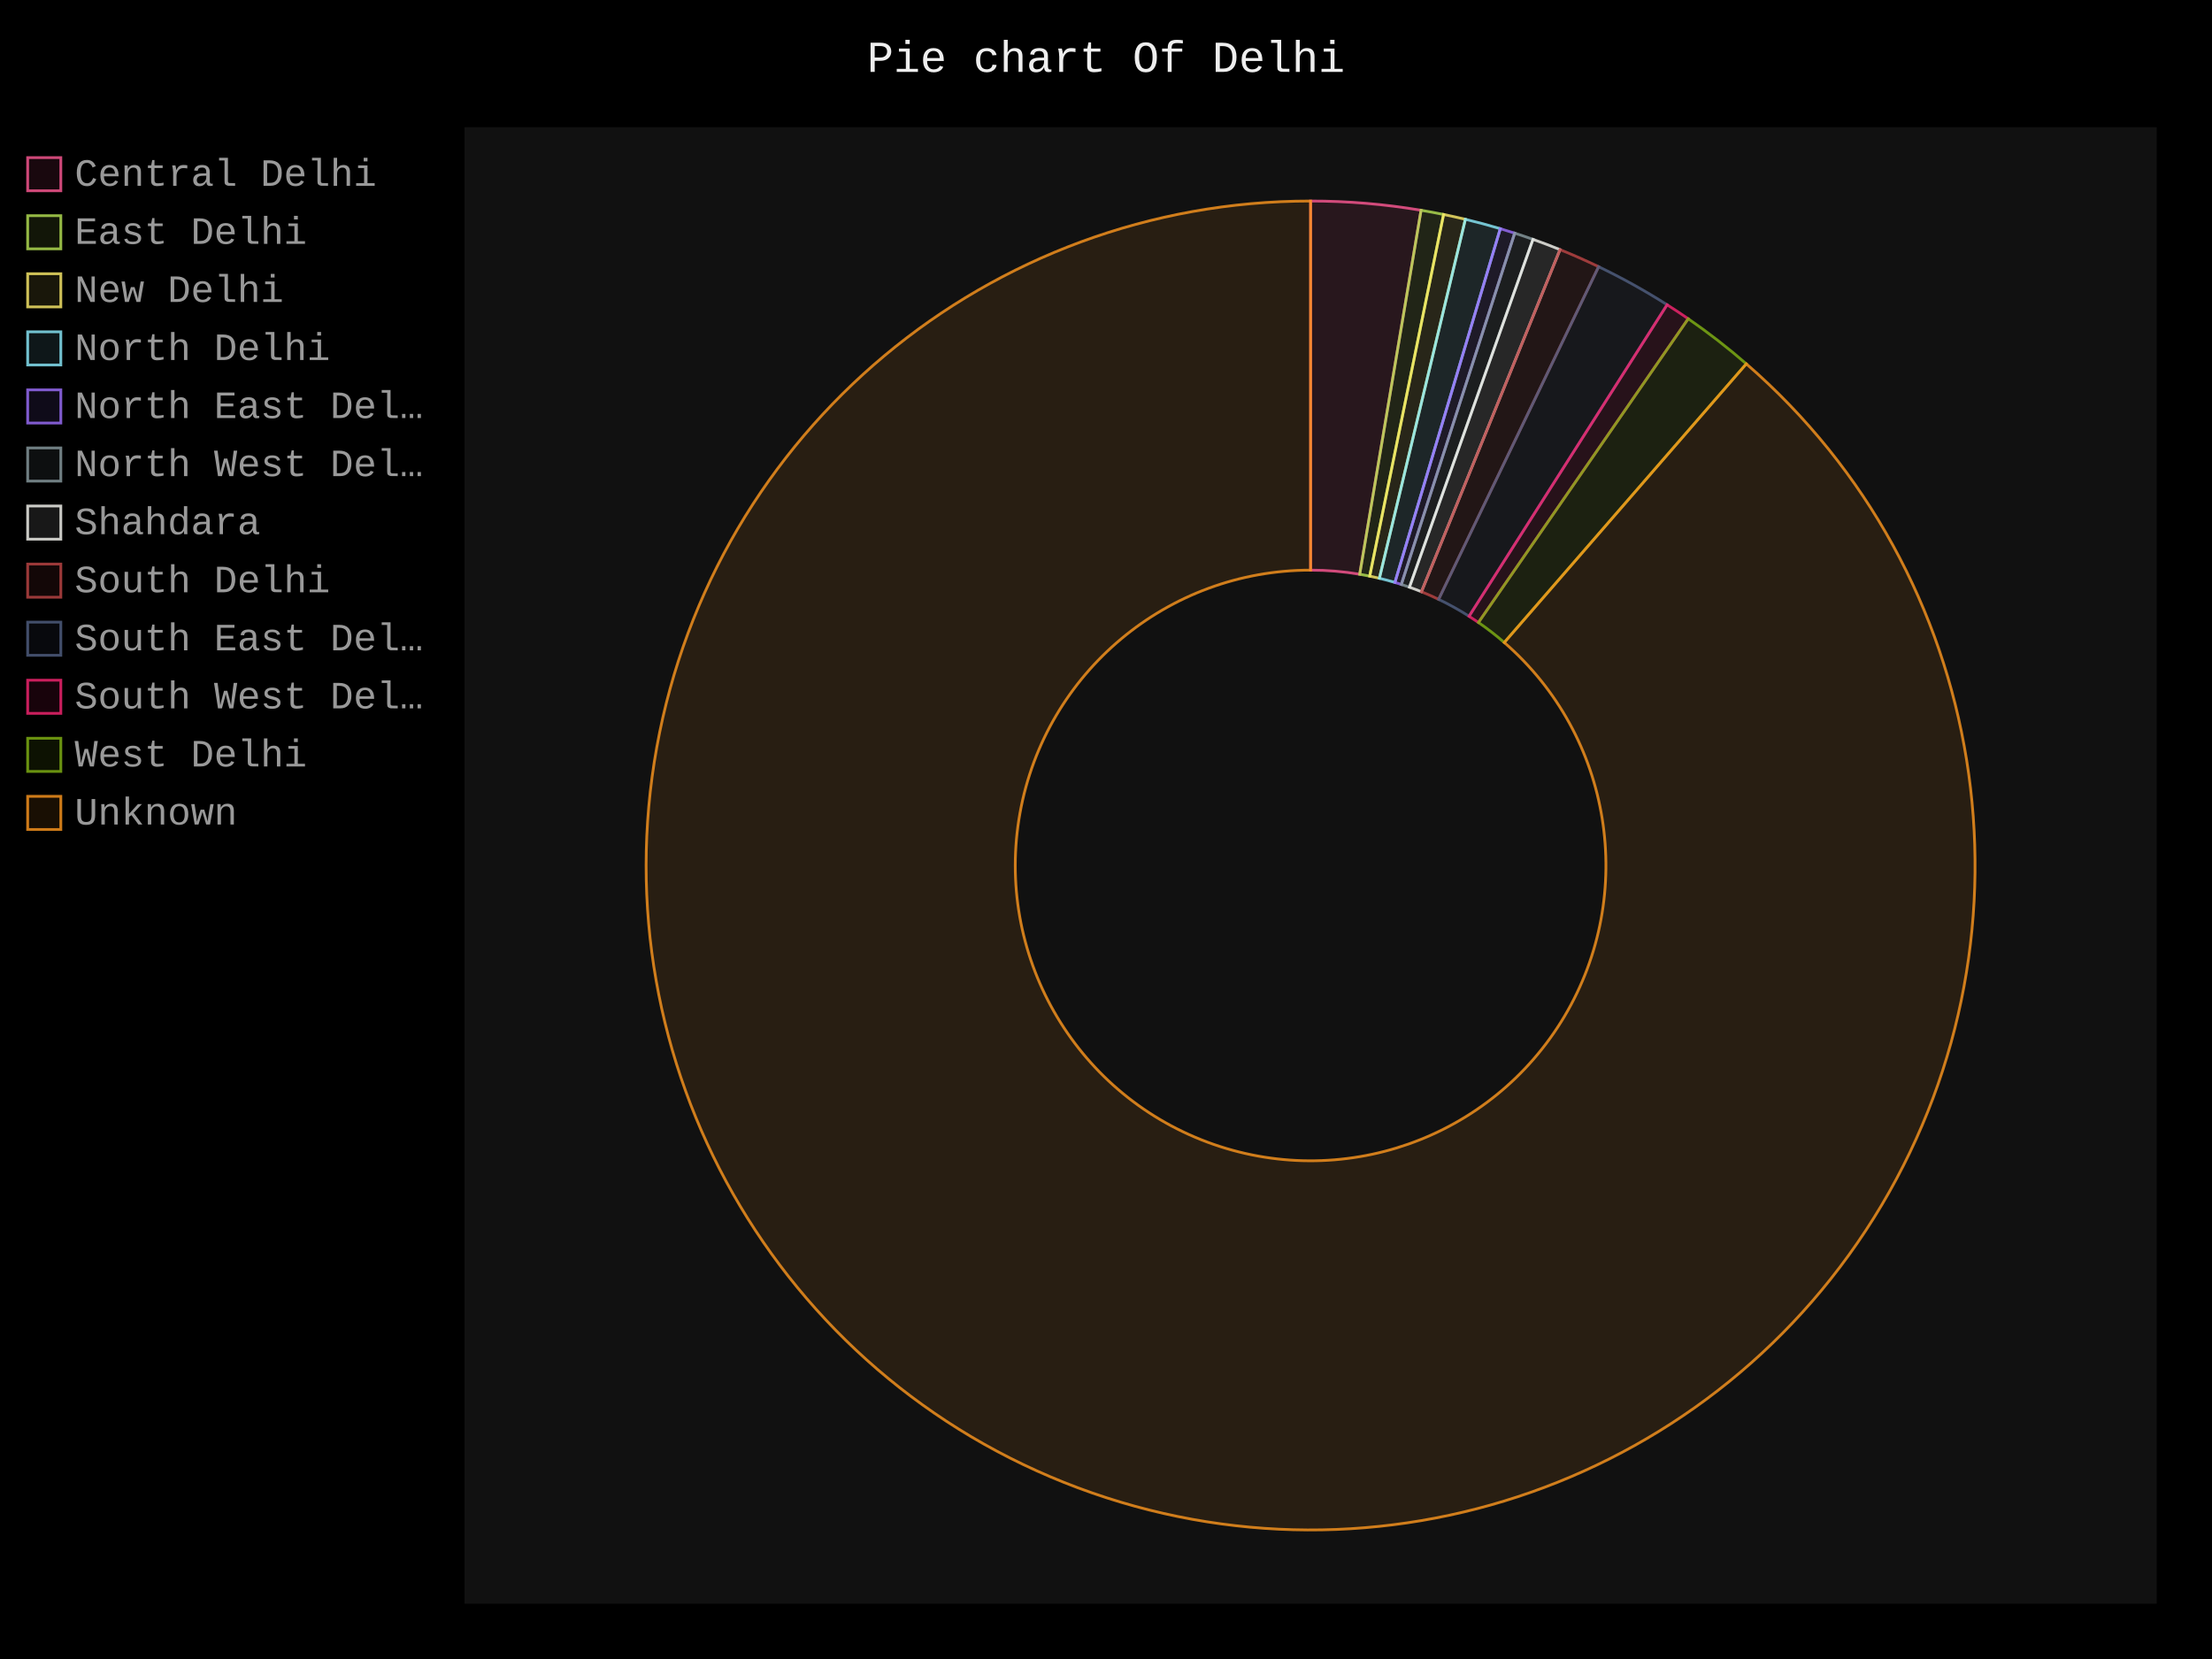
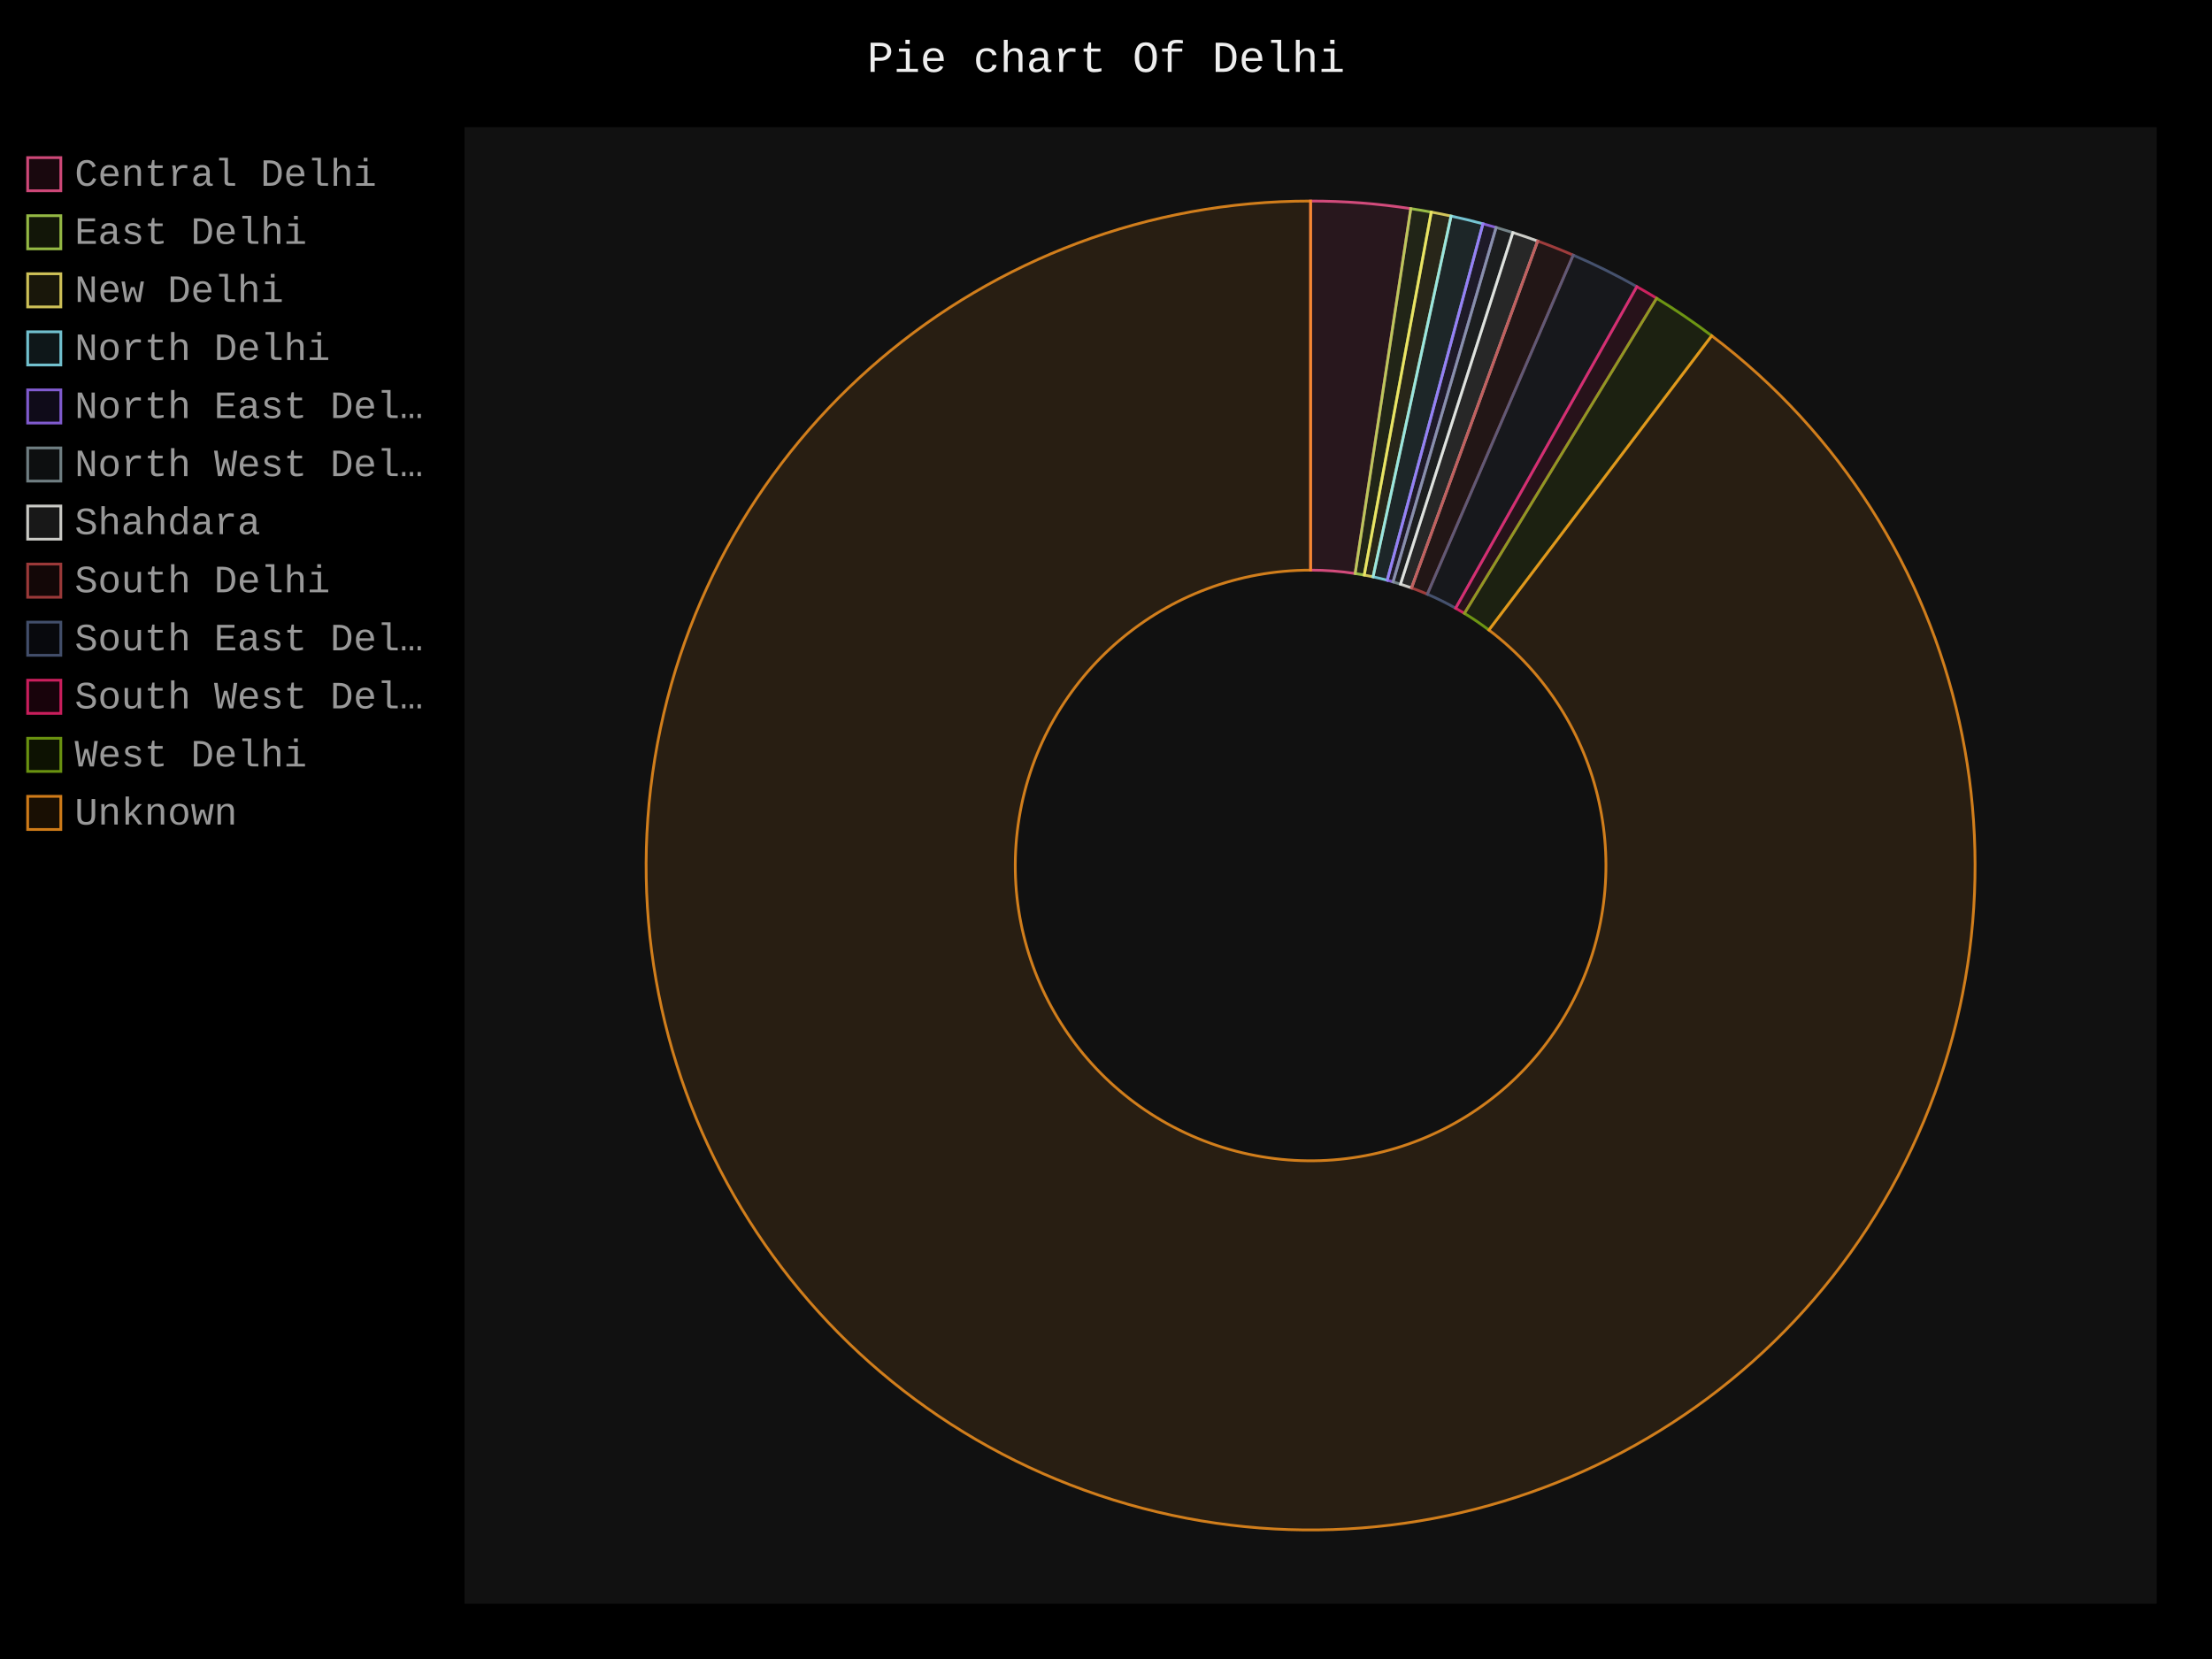
- <svg xmlns="http://www.w3.org/2000/svg" id="chart-8ec6bf10-6963-413e-ac38-39ea71b6113a" class="pygal-chart" viewBox="0 0 800 600">
+ <svg xmlns="http://www.w3.org/2000/svg" id="chart-38d7a956-8067-44b4-86da-1352ac4681a7" class="pygal-chart" viewBox="0 0 800 600">
  <defs>
-     <style type="text/css">#chart-8ec6bf10-6963-413e-ac38-39ea71b6113a{-webkit-user-select:none;-webkit-font-smoothing:antialiased;font-family:Consolas,"Liberation Mono",Menlo,Courier,monospace}#chart-8ec6bf10-6963-413e-ac38-39ea71b6113a .title{font-family:Consolas,"Liberation Mono",Menlo,Courier,monospace;font-size:16px}#chart-8ec6bf10-6963-413e-ac38-39ea71b6113a .legends .legend text{font-family:Consolas,"Liberation Mono",Menlo,Courier,monospace;font-size:14px}#chart-8ec6bf10-6963-413e-ac38-39ea71b6113a .axis text{font-family:Consolas,"Liberation Mono",Menlo,Courier,monospace;font-size:10px}#chart-8ec6bf10-6963-413e-ac38-39ea71b6113a .axis text.major{font-family:Consolas,"Liberation Mono",Menlo,Courier,monospace;font-size:10px}#chart-8ec6bf10-6963-413e-ac38-39ea71b6113a .text-overlay text.value{font-family:Consolas,"Liberation Mono",Menlo,Courier,monospace;font-size:16px}#chart-8ec6bf10-6963-413e-ac38-39ea71b6113a .text-overlay text.label{font-family:Consolas,"Liberation Mono",Menlo,Courier,monospace;font-size:10px}#chart-8ec6bf10-6963-413e-ac38-39ea71b6113a .tooltip{font-family:Consolas,"Liberation Mono",Menlo,Courier,monospace;font-size:14px}#chart-8ec6bf10-6963-413e-ac38-39ea71b6113a text.no_data{font-family:Consolas,"Liberation Mono",Menlo,Courier,monospace;font-size:64px}
- #chart-8ec6bf10-6963-413e-ac38-39ea71b6113a{background-color:black}#chart-8ec6bf10-6963-413e-ac38-39ea71b6113a path,#chart-8ec6bf10-6963-413e-ac38-39ea71b6113a line,#chart-8ec6bf10-6963-413e-ac38-39ea71b6113a rect,#chart-8ec6bf10-6963-413e-ac38-39ea71b6113a circle{-webkit-transition:1s ease-out;-moz-transition:1s ease-out;transition:1s ease-out}#chart-8ec6bf10-6963-413e-ac38-39ea71b6113a .graph &gt; .background{fill:black}#chart-8ec6bf10-6963-413e-ac38-39ea71b6113a .plot &gt; .background{fill:#111}#chart-8ec6bf10-6963-413e-ac38-39ea71b6113a .graph{fill:#999}#chart-8ec6bf10-6963-413e-ac38-39ea71b6113a text.no_data{fill:#eee}#chart-8ec6bf10-6963-413e-ac38-39ea71b6113a .title{fill:#eee}#chart-8ec6bf10-6963-413e-ac38-39ea71b6113a .legends .legend text{fill:#999}#chart-8ec6bf10-6963-413e-ac38-39ea71b6113a .legends .legend:hover text{fill:#eee}#chart-8ec6bf10-6963-413e-ac38-39ea71b6113a .axis .line{stroke:#eee}#chart-8ec6bf10-6963-413e-ac38-39ea71b6113a .axis .guide.line{stroke:#555}#chart-8ec6bf10-6963-413e-ac38-39ea71b6113a .axis .major.line{stroke:#999}#chart-8ec6bf10-6963-413e-ac38-39ea71b6113a .axis text.major{fill:#eee}#chart-8ec6bf10-6963-413e-ac38-39ea71b6113a .axis.y .guides:hover .guide.line,#chart-8ec6bf10-6963-413e-ac38-39ea71b6113a .line-graph .axis.x .guides:hover .guide.line,#chart-8ec6bf10-6963-413e-ac38-39ea71b6113a .stackedline-graph .axis.x .guides:hover .guide.line,#chart-8ec6bf10-6963-413e-ac38-39ea71b6113a .xy-graph .axis.x .guides:hover .guide.line{stroke:#eee}#chart-8ec6bf10-6963-413e-ac38-39ea71b6113a .axis .guides:hover text{fill:#eee}#chart-8ec6bf10-6963-413e-ac38-39ea71b6113a .reactive{fill-opacity:.1;stroke-opacity:.8}#chart-8ec6bf10-6963-413e-ac38-39ea71b6113a .ci{stroke:#999}#chart-8ec6bf10-6963-413e-ac38-39ea71b6113a .reactive.active,#chart-8ec6bf10-6963-413e-ac38-39ea71b6113a .active .reactive{fill-opacity:.75;stroke-opacity:.9;stroke-width:4}#chart-8ec6bf10-6963-413e-ac38-39ea71b6113a .ci .reactive.active{stroke-width:1.5}#chart-8ec6bf10-6963-413e-ac38-39ea71b6113a .series text{fill:#eee}#chart-8ec6bf10-6963-413e-ac38-39ea71b6113a .tooltip rect{fill:#111;stroke:#eee;-webkit-transition:opacity 1s ease-out;-moz-transition:opacity 1s ease-out;transition:opacity 1s ease-out}#chart-8ec6bf10-6963-413e-ac38-39ea71b6113a .tooltip .label{fill:#999}#chart-8ec6bf10-6963-413e-ac38-39ea71b6113a .tooltip .label{fill:#999}#chart-8ec6bf10-6963-413e-ac38-39ea71b6113a .tooltip .legend{font-size:.8em;fill:#555}#chart-8ec6bf10-6963-413e-ac38-39ea71b6113a .tooltip .x_label{font-size:.6em;fill:#eee}#chart-8ec6bf10-6963-413e-ac38-39ea71b6113a .tooltip .xlink{font-size:.5em;text-decoration:underline}#chart-8ec6bf10-6963-413e-ac38-39ea71b6113a .tooltip .value{font-size:1.5em}#chart-8ec6bf10-6963-413e-ac38-39ea71b6113a .bound{font-size:.5em}#chart-8ec6bf10-6963-413e-ac38-39ea71b6113a .max-value{font-size:.75em;fill:#555}#chart-8ec6bf10-6963-413e-ac38-39ea71b6113a .map-element{fill:#111;stroke:#555 !important}#chart-8ec6bf10-6963-413e-ac38-39ea71b6113a .map-element .reactive{fill-opacity:inherit;stroke-opacity:inherit}#chart-8ec6bf10-6963-413e-ac38-39ea71b6113a .color-0,#chart-8ec6bf10-6963-413e-ac38-39ea71b6113a .color-0 a:visited{stroke:#ff5995;fill:#ff5995}#chart-8ec6bf10-6963-413e-ac38-39ea71b6113a .color-1,#chart-8ec6bf10-6963-413e-ac38-39ea71b6113a .color-1 a:visited{stroke:#b6e354;fill:#b6e354}#chart-8ec6bf10-6963-413e-ac38-39ea71b6113a .color-2,#chart-8ec6bf10-6963-413e-ac38-39ea71b6113a .color-2 a:visited{stroke:#feed6c;fill:#feed6c}#chart-8ec6bf10-6963-413e-ac38-39ea71b6113a .color-3,#chart-8ec6bf10-6963-413e-ac38-39ea71b6113a .color-3 a:visited{stroke:#8cedff;fill:#8cedff}#chart-8ec6bf10-6963-413e-ac38-39ea71b6113a .color-4,#chart-8ec6bf10-6963-413e-ac38-39ea71b6113a .color-4 a:visited{stroke:#9e6ffe;fill:#9e6ffe}#chart-8ec6bf10-6963-413e-ac38-39ea71b6113a .color-5,#chart-8ec6bf10-6963-413e-ac38-39ea71b6113a .color-5 a:visited{stroke:#899ca1;fill:#899ca1}#chart-8ec6bf10-6963-413e-ac38-39ea71b6113a .color-6,#chart-8ec6bf10-6963-413e-ac38-39ea71b6113a .color-6 a:visited{stroke:#f8f8f2;fill:#f8f8f2}#chart-8ec6bf10-6963-413e-ac38-39ea71b6113a .color-7,#chart-8ec6bf10-6963-413e-ac38-39ea71b6113a .color-7 a:visited{stroke:#bf4646;fill:#bf4646}#chart-8ec6bf10-6963-413e-ac38-39ea71b6113a .color-8,#chart-8ec6bf10-6963-413e-ac38-39ea71b6113a .color-8 a:visited{stroke:#516083;fill:#516083}#chart-8ec6bf10-6963-413e-ac38-39ea71b6113a .color-9,#chart-8ec6bf10-6963-413e-ac38-39ea71b6113a .color-9 a:visited{stroke:#f92672;fill:#f92672}#chart-8ec6bf10-6963-413e-ac38-39ea71b6113a .color-10,#chart-8ec6bf10-6963-413e-ac38-39ea71b6113a .color-10 a:visited{stroke:#82b414;fill:#82b414}#chart-8ec6bf10-6963-413e-ac38-39ea71b6113a .color-11,#chart-8ec6bf10-6963-413e-ac38-39ea71b6113a .color-11 a:visited{stroke:#fd971f;fill:#fd971f}#chart-8ec6bf10-6963-413e-ac38-39ea71b6113a .text-overlay .color-0 text{fill:black}#chart-8ec6bf10-6963-413e-ac38-39ea71b6113a .text-overlay .color-1 text{fill:black}#chart-8ec6bf10-6963-413e-ac38-39ea71b6113a .text-overlay .color-2 text{fill:black}#chart-8ec6bf10-6963-413e-ac38-39ea71b6113a .text-overlay .color-3 text{fill:black}#chart-8ec6bf10-6963-413e-ac38-39ea71b6113a .text-overlay .color-4 text{fill:black}#chart-8ec6bf10-6963-413e-ac38-39ea71b6113a .text-overlay .color-5 text{fill:black}#chart-8ec6bf10-6963-413e-ac38-39ea71b6113a .text-overlay .color-6 text{fill:black}#chart-8ec6bf10-6963-413e-ac38-39ea71b6113a .text-overlay .color-7 text{fill:black}#chart-8ec6bf10-6963-413e-ac38-39ea71b6113a .text-overlay .color-8 text{fill:black}#chart-8ec6bf10-6963-413e-ac38-39ea71b6113a .text-overlay .color-9 text{fill:black}#chart-8ec6bf10-6963-413e-ac38-39ea71b6113a .text-overlay .color-10 text{fill:black}#chart-8ec6bf10-6963-413e-ac38-39ea71b6113a .text-overlay .color-11 text{fill:black}
- #chart-8ec6bf10-6963-413e-ac38-39ea71b6113a text.no_data{text-anchor:middle}#chart-8ec6bf10-6963-413e-ac38-39ea71b6113a .guide.line{fill:none}#chart-8ec6bf10-6963-413e-ac38-39ea71b6113a .centered{text-anchor:middle}#chart-8ec6bf10-6963-413e-ac38-39ea71b6113a .title{text-anchor:middle}#chart-8ec6bf10-6963-413e-ac38-39ea71b6113a .legends .legend text{fill-opacity:1}#chart-8ec6bf10-6963-413e-ac38-39ea71b6113a .axis.x text{text-anchor:middle}#chart-8ec6bf10-6963-413e-ac38-39ea71b6113a .axis.x:not(.web) text[transform]{text-anchor:start}#chart-8ec6bf10-6963-413e-ac38-39ea71b6113a .axis.x:not(.web) text[transform].backwards{text-anchor:end}#chart-8ec6bf10-6963-413e-ac38-39ea71b6113a .axis.y text{text-anchor:end}#chart-8ec6bf10-6963-413e-ac38-39ea71b6113a .axis.y text[transform].backwards{text-anchor:start}#chart-8ec6bf10-6963-413e-ac38-39ea71b6113a .axis.y2 text{text-anchor:start}#chart-8ec6bf10-6963-413e-ac38-39ea71b6113a .axis.y2 text[transform].backwards{text-anchor:end}#chart-8ec6bf10-6963-413e-ac38-39ea71b6113a .axis .guide.line{stroke-dasharray:4,4}#chart-8ec6bf10-6963-413e-ac38-39ea71b6113a .axis .major.guide.line{stroke-dasharray:6,6}#chart-8ec6bf10-6963-413e-ac38-39ea71b6113a .horizontal .axis.y .guide.line,#chart-8ec6bf10-6963-413e-ac38-39ea71b6113a .horizontal .axis.y2 .guide.line,#chart-8ec6bf10-6963-413e-ac38-39ea71b6113a .vertical .axis.x .guide.line{opacity:0}#chart-8ec6bf10-6963-413e-ac38-39ea71b6113a .horizontal .axis.always_show .guide.line,#chart-8ec6bf10-6963-413e-ac38-39ea71b6113a .vertical .axis.always_show .guide.line{opacity:1 !important}#chart-8ec6bf10-6963-413e-ac38-39ea71b6113a .axis.y .guides:hover .guide.line,#chart-8ec6bf10-6963-413e-ac38-39ea71b6113a .axis.y2 .guides:hover .guide.line,#chart-8ec6bf10-6963-413e-ac38-39ea71b6113a .axis.x .guides:hover .guide.line{opacity:1}#chart-8ec6bf10-6963-413e-ac38-39ea71b6113a .axis .guides:hover text{opacity:1}#chart-8ec6bf10-6963-413e-ac38-39ea71b6113a .nofill{fill:none}#chart-8ec6bf10-6963-413e-ac38-39ea71b6113a .subtle-fill{fill-opacity:.2}#chart-8ec6bf10-6963-413e-ac38-39ea71b6113a .dot{stroke-width:1px;fill-opacity:1}#chart-8ec6bf10-6963-413e-ac38-39ea71b6113a .dot.active{stroke-width:5px}#chart-8ec6bf10-6963-413e-ac38-39ea71b6113a .dot.negative{fill:transparent}#chart-8ec6bf10-6963-413e-ac38-39ea71b6113a text,#chart-8ec6bf10-6963-413e-ac38-39ea71b6113a tspan{stroke:none !important}#chart-8ec6bf10-6963-413e-ac38-39ea71b6113a .series text.active{opacity:1}#chart-8ec6bf10-6963-413e-ac38-39ea71b6113a .tooltip rect{fill-opacity:.95;stroke-width:.5}#chart-8ec6bf10-6963-413e-ac38-39ea71b6113a .tooltip text{fill-opacity:1}#chart-8ec6bf10-6963-413e-ac38-39ea71b6113a .showable{visibility:hidden}#chart-8ec6bf10-6963-413e-ac38-39ea71b6113a .showable.shown{visibility:visible}#chart-8ec6bf10-6963-413e-ac38-39ea71b6113a .gauge-background{fill:rgba(229,229,229,1);stroke:none}#chart-8ec6bf10-6963-413e-ac38-39ea71b6113a .bg-lines{stroke:black;stroke-width:2px}</style>
+     <style type="text/css">#chart-38d7a956-8067-44b4-86da-1352ac4681a7{-webkit-user-select:none;-webkit-font-smoothing:antialiased;font-family:Consolas,"Liberation Mono",Menlo,Courier,monospace}#chart-38d7a956-8067-44b4-86da-1352ac4681a7 .title{font-family:Consolas,"Liberation Mono",Menlo,Courier,monospace;font-size:16px}#chart-38d7a956-8067-44b4-86da-1352ac4681a7 .legends .legend text{font-family:Consolas,"Liberation Mono",Menlo,Courier,monospace;font-size:14px}#chart-38d7a956-8067-44b4-86da-1352ac4681a7 .axis text{font-family:Consolas,"Liberation Mono",Menlo,Courier,monospace;font-size:10px}#chart-38d7a956-8067-44b4-86da-1352ac4681a7 .axis text.major{font-family:Consolas,"Liberation Mono",Menlo,Courier,monospace;font-size:10px}#chart-38d7a956-8067-44b4-86da-1352ac4681a7 .text-overlay text.value{font-family:Consolas,"Liberation Mono",Menlo,Courier,monospace;font-size:16px}#chart-38d7a956-8067-44b4-86da-1352ac4681a7 .text-overlay text.label{font-family:Consolas,"Liberation Mono",Menlo,Courier,monospace;font-size:10px}#chart-38d7a956-8067-44b4-86da-1352ac4681a7 .tooltip{font-family:Consolas,"Liberation Mono",Menlo,Courier,monospace;font-size:14px}#chart-38d7a956-8067-44b4-86da-1352ac4681a7 text.no_data{font-family:Consolas,"Liberation Mono",Menlo,Courier,monospace;font-size:64px}
+ #chart-38d7a956-8067-44b4-86da-1352ac4681a7{background-color:black}#chart-38d7a956-8067-44b4-86da-1352ac4681a7 path,#chart-38d7a956-8067-44b4-86da-1352ac4681a7 line,#chart-38d7a956-8067-44b4-86da-1352ac4681a7 rect,#chart-38d7a956-8067-44b4-86da-1352ac4681a7 circle{-webkit-transition:1s ease-out;-moz-transition:1s ease-out;transition:1s ease-out}#chart-38d7a956-8067-44b4-86da-1352ac4681a7 .graph &gt; .background{fill:black}#chart-38d7a956-8067-44b4-86da-1352ac4681a7 .plot &gt; .background{fill:#111}#chart-38d7a956-8067-44b4-86da-1352ac4681a7 .graph{fill:#999}#chart-38d7a956-8067-44b4-86da-1352ac4681a7 text.no_data{fill:#eee}#chart-38d7a956-8067-44b4-86da-1352ac4681a7 .title{fill:#eee}#chart-38d7a956-8067-44b4-86da-1352ac4681a7 .legends .legend text{fill:#999}#chart-38d7a956-8067-44b4-86da-1352ac4681a7 .legends .legend:hover text{fill:#eee}#chart-38d7a956-8067-44b4-86da-1352ac4681a7 .axis .line{stroke:#eee}#chart-38d7a956-8067-44b4-86da-1352ac4681a7 .axis .guide.line{stroke:#555}#chart-38d7a956-8067-44b4-86da-1352ac4681a7 .axis .major.line{stroke:#999}#chart-38d7a956-8067-44b4-86da-1352ac4681a7 .axis text.major{fill:#eee}#chart-38d7a956-8067-44b4-86da-1352ac4681a7 .axis.y .guides:hover .guide.line,#chart-38d7a956-8067-44b4-86da-1352ac4681a7 .line-graph .axis.x .guides:hover .guide.line,#chart-38d7a956-8067-44b4-86da-1352ac4681a7 .stackedline-graph .axis.x .guides:hover .guide.line,#chart-38d7a956-8067-44b4-86da-1352ac4681a7 .xy-graph .axis.x .guides:hover .guide.line{stroke:#eee}#chart-38d7a956-8067-44b4-86da-1352ac4681a7 .axis .guides:hover text{fill:#eee}#chart-38d7a956-8067-44b4-86da-1352ac4681a7 .reactive{fill-opacity:.1;stroke-opacity:.8}#chart-38d7a956-8067-44b4-86da-1352ac4681a7 .ci{stroke:#999}#chart-38d7a956-8067-44b4-86da-1352ac4681a7 .reactive.active,#chart-38d7a956-8067-44b4-86da-1352ac4681a7 .active .reactive{fill-opacity:.75;stroke-opacity:.9;stroke-width:4}#chart-38d7a956-8067-44b4-86da-1352ac4681a7 .ci .reactive.active{stroke-width:1.5}#chart-38d7a956-8067-44b4-86da-1352ac4681a7 .series text{fill:#eee}#chart-38d7a956-8067-44b4-86da-1352ac4681a7 .tooltip rect{fill:#111;stroke:#eee;-webkit-transition:opacity 1s ease-out;-moz-transition:opacity 1s ease-out;transition:opacity 1s ease-out}#chart-38d7a956-8067-44b4-86da-1352ac4681a7 .tooltip .label{fill:#999}#chart-38d7a956-8067-44b4-86da-1352ac4681a7 .tooltip .label{fill:#999}#chart-38d7a956-8067-44b4-86da-1352ac4681a7 .tooltip .legend{font-size:.8em;fill:#555}#chart-38d7a956-8067-44b4-86da-1352ac4681a7 .tooltip .x_label{font-size:.6em;fill:#eee}#chart-38d7a956-8067-44b4-86da-1352ac4681a7 .tooltip .xlink{font-size:.5em;text-decoration:underline}#chart-38d7a956-8067-44b4-86da-1352ac4681a7 .tooltip .value{font-size:1.5em}#chart-38d7a956-8067-44b4-86da-1352ac4681a7 .bound{font-size:.5em}#chart-38d7a956-8067-44b4-86da-1352ac4681a7 .max-value{font-size:.75em;fill:#555}#chart-38d7a956-8067-44b4-86da-1352ac4681a7 .map-element{fill:#111;stroke:#555 !important}#chart-38d7a956-8067-44b4-86da-1352ac4681a7 .map-element .reactive{fill-opacity:inherit;stroke-opacity:inherit}#chart-38d7a956-8067-44b4-86da-1352ac4681a7 .color-0,#chart-38d7a956-8067-44b4-86da-1352ac4681a7 .color-0 a:visited{stroke:#ff5995;fill:#ff5995}#chart-38d7a956-8067-44b4-86da-1352ac4681a7 .color-1,#chart-38d7a956-8067-44b4-86da-1352ac4681a7 .color-1 a:visited{stroke:#b6e354;fill:#b6e354}#chart-38d7a956-8067-44b4-86da-1352ac4681a7 .color-2,#chart-38d7a956-8067-44b4-86da-1352ac4681a7 .color-2 a:visited{stroke:#feed6c;fill:#feed6c}#chart-38d7a956-8067-44b4-86da-1352ac4681a7 .color-3,#chart-38d7a956-8067-44b4-86da-1352ac4681a7 .color-3 a:visited{stroke:#8cedff;fill:#8cedff}#chart-38d7a956-8067-44b4-86da-1352ac4681a7 .color-4,#chart-38d7a956-8067-44b4-86da-1352ac4681a7 .color-4 a:visited{stroke:#9e6ffe;fill:#9e6ffe}#chart-38d7a956-8067-44b4-86da-1352ac4681a7 .color-5,#chart-38d7a956-8067-44b4-86da-1352ac4681a7 .color-5 a:visited{stroke:#899ca1;fill:#899ca1}#chart-38d7a956-8067-44b4-86da-1352ac4681a7 .color-6,#chart-38d7a956-8067-44b4-86da-1352ac4681a7 .color-6 a:visited{stroke:#f8f8f2;fill:#f8f8f2}#chart-38d7a956-8067-44b4-86da-1352ac4681a7 .color-7,#chart-38d7a956-8067-44b4-86da-1352ac4681a7 .color-7 a:visited{stroke:#bf4646;fill:#bf4646}#chart-38d7a956-8067-44b4-86da-1352ac4681a7 .color-8,#chart-38d7a956-8067-44b4-86da-1352ac4681a7 .color-8 a:visited{stroke:#516083;fill:#516083}#chart-38d7a956-8067-44b4-86da-1352ac4681a7 .color-9,#chart-38d7a956-8067-44b4-86da-1352ac4681a7 .color-9 a:visited{stroke:#f92672;fill:#f92672}#chart-38d7a956-8067-44b4-86da-1352ac4681a7 .color-10,#chart-38d7a956-8067-44b4-86da-1352ac4681a7 .color-10 a:visited{stroke:#82b414;fill:#82b414}#chart-38d7a956-8067-44b4-86da-1352ac4681a7 .color-11,#chart-38d7a956-8067-44b4-86da-1352ac4681a7 .color-11 a:visited{stroke:#fd971f;fill:#fd971f}#chart-38d7a956-8067-44b4-86da-1352ac4681a7 .text-overlay .color-0 text{fill:black}#chart-38d7a956-8067-44b4-86da-1352ac4681a7 .text-overlay .color-1 text{fill:black}#chart-38d7a956-8067-44b4-86da-1352ac4681a7 .text-overlay .color-2 text{fill:black}#chart-38d7a956-8067-44b4-86da-1352ac4681a7 .text-overlay .color-3 text{fill:black}#chart-38d7a956-8067-44b4-86da-1352ac4681a7 .text-overlay .color-4 text{fill:black}#chart-38d7a956-8067-44b4-86da-1352ac4681a7 .text-overlay .color-5 text{fill:black}#chart-38d7a956-8067-44b4-86da-1352ac4681a7 .text-overlay .color-6 text{fill:black}#chart-38d7a956-8067-44b4-86da-1352ac4681a7 .text-overlay .color-7 text{fill:black}#chart-38d7a956-8067-44b4-86da-1352ac4681a7 .text-overlay .color-8 text{fill:black}#chart-38d7a956-8067-44b4-86da-1352ac4681a7 .text-overlay .color-9 text{fill:black}#chart-38d7a956-8067-44b4-86da-1352ac4681a7 .text-overlay .color-10 text{fill:black}#chart-38d7a956-8067-44b4-86da-1352ac4681a7 .text-overlay .color-11 text{fill:black}
+ #chart-38d7a956-8067-44b4-86da-1352ac4681a7 text.no_data{text-anchor:middle}#chart-38d7a956-8067-44b4-86da-1352ac4681a7 .guide.line{fill:none}#chart-38d7a956-8067-44b4-86da-1352ac4681a7 .centered{text-anchor:middle}#chart-38d7a956-8067-44b4-86da-1352ac4681a7 .title{text-anchor:middle}#chart-38d7a956-8067-44b4-86da-1352ac4681a7 .legends .legend text{fill-opacity:1}#chart-38d7a956-8067-44b4-86da-1352ac4681a7 .axis.x text{text-anchor:middle}#chart-38d7a956-8067-44b4-86da-1352ac4681a7 .axis.x:not(.web) text[transform]{text-anchor:start}#chart-38d7a956-8067-44b4-86da-1352ac4681a7 .axis.x:not(.web) text[transform].backwards{text-anchor:end}#chart-38d7a956-8067-44b4-86da-1352ac4681a7 .axis.y text{text-anchor:end}#chart-38d7a956-8067-44b4-86da-1352ac4681a7 .axis.y text[transform].backwards{text-anchor:start}#chart-38d7a956-8067-44b4-86da-1352ac4681a7 .axis.y2 text{text-anchor:start}#chart-38d7a956-8067-44b4-86da-1352ac4681a7 .axis.y2 text[transform].backwards{text-anchor:end}#chart-38d7a956-8067-44b4-86da-1352ac4681a7 .axis .guide.line{stroke-dasharray:4,4}#chart-38d7a956-8067-44b4-86da-1352ac4681a7 .axis .major.guide.line{stroke-dasharray:6,6}#chart-38d7a956-8067-44b4-86da-1352ac4681a7 .horizontal .axis.y .guide.line,#chart-38d7a956-8067-44b4-86da-1352ac4681a7 .horizontal .axis.y2 .guide.line,#chart-38d7a956-8067-44b4-86da-1352ac4681a7 .vertical .axis.x .guide.line{opacity:0}#chart-38d7a956-8067-44b4-86da-1352ac4681a7 .horizontal .axis.always_show .guide.line,#chart-38d7a956-8067-44b4-86da-1352ac4681a7 .vertical .axis.always_show .guide.line{opacity:1 !important}#chart-38d7a956-8067-44b4-86da-1352ac4681a7 .axis.y .guides:hover .guide.line,#chart-38d7a956-8067-44b4-86da-1352ac4681a7 .axis.y2 .guides:hover .guide.line,#chart-38d7a956-8067-44b4-86da-1352ac4681a7 .axis.x .guides:hover .guide.line{opacity:1}#chart-38d7a956-8067-44b4-86da-1352ac4681a7 .axis .guides:hover text{opacity:1}#chart-38d7a956-8067-44b4-86da-1352ac4681a7 .nofill{fill:none}#chart-38d7a956-8067-44b4-86da-1352ac4681a7 .subtle-fill{fill-opacity:.2}#chart-38d7a956-8067-44b4-86da-1352ac4681a7 .dot{stroke-width:1px;fill-opacity:1}#chart-38d7a956-8067-44b4-86da-1352ac4681a7 .dot.active{stroke-width:5px}#chart-38d7a956-8067-44b4-86da-1352ac4681a7 .dot.negative{fill:transparent}#chart-38d7a956-8067-44b4-86da-1352ac4681a7 text,#chart-38d7a956-8067-44b4-86da-1352ac4681a7 tspan{stroke:none !important}#chart-38d7a956-8067-44b4-86da-1352ac4681a7 .series text.active{opacity:1}#chart-38d7a956-8067-44b4-86da-1352ac4681a7 .tooltip rect{fill-opacity:.95;stroke-width:.5}#chart-38d7a956-8067-44b4-86da-1352ac4681a7 .tooltip text{fill-opacity:1}#chart-38d7a956-8067-44b4-86da-1352ac4681a7 .showable{visibility:hidden}#chart-38d7a956-8067-44b4-86da-1352ac4681a7 .showable.shown{visibility:visible}#chart-38d7a956-8067-44b4-86da-1352ac4681a7 .gauge-background{fill:rgba(229,229,229,1);stroke:none}#chart-38d7a956-8067-44b4-86da-1352ac4681a7 .bg-lines{stroke:black;stroke-width:2px}</style>
  </defs>
  <g class="graph pie-graph vertical">
    <rect class="background" height="600" width="800" x="0" y="0" />
    <g class="plot" transform="translate(168, 46)">
      <rect class="background" height="534" width="612.0" x="0" y="0" />
      <g class="series serie-0 color-0">
        <g class="slices">
          <g class="slice">
-             <path class="slice reactive tooltip-trigger" d="M306 26.7 A240.3 240.3 0 0 1 345.943 30.043 L323.752 161.686 A106.8 106.8 0 0 0 306 160.2 z" />
+             <path class="slice reactive tooltip-trigger" d="M306 26.7 A240.3 240.3 0 0 1 342.229 29.447 L322.102 161.421 A106.8 106.8 0 0 0 306 160.2 z" />
          </g>
        </g>
      </g>
      <g class="series serie-1 color-1">
        <g class="slices">
          <g class="slice">
-             <path class="slice reactive tooltip-trigger" d="M345.943 30.043 A240.3 240.3 0 0 1 354.089 31.561 L327.373 162.36 A106.8 106.8 0 0 0 323.752 161.686 z" />
+             <path class="slice reactive tooltip-trigger" d="M342.229 29.447 A240.3 240.3 0 0 1 349.635 30.695 L325.393 161.976 A106.8 106.8 0 0 0 322.102 161.421 z" />
          </g>
        </g>
      </g>
      <g class="series serie-2 color-2">
        <g class="slices">
          <g class="slice">
-             <path class="slice reactive tooltip-trigger" d="M354.089 31.561 A240.3 240.3 0 0 1 361.967 33.308 L330.874 163.137 A106.8 106.8 0 0 0 327.373 162.36 z" />
+             <path class="slice reactive tooltip-trigger" d="M349.635 30.695 A240.3 240.3 0 0 1 356.805 32.132 L328.58 162.614 A106.8 106.8 0 0 0 325.393 161.976 z" />
          </g>
        </g>
      </g>
      <g class="series serie-3 color-3">
        <g class="slices">
          <g class="slice">
-             <path class="slice reactive tooltip-trigger" d="M361.967 33.308 A240.3 240.3 0 0 1 374.603 36.701 L336.49 164.645 A106.8 106.8 0 0 0 330.874 163.137 z" />
+             <path class="slice reactive tooltip-trigger" d="M356.805 32.132 A240.3 240.3 0 0 1 368.329 34.924 L333.702 163.855 A106.8 106.8 0 0 0 328.58 162.614 z" />
          </g>
        </g>
      </g>
      <g class="series serie-4 color-4">
        <g class="slices">
          <g class="slice">
-             <path class="slice reactive tooltip-trigger" d="M374.603 36.701 A240.3 240.3 0 0 1 379.811 38.317 L338.805 165.363 A106.8 106.8 0 0 0 336.49 164.645 z" />
+             <path class="slice reactive tooltip-trigger" d="M368.329 34.924 A240.3 240.3 0 0 1 373.088 36.255 L335.817 164.447 A106.8 106.8 0 0 0 333.702 163.855 z" />
          </g>
        </g>
      </g>
      <g class="series serie-5 color-5">
        <g class="slices">
          <g class="slice">
-             <path class="slice reactive tooltip-trigger" d="M379.811 38.317 A240.3 240.3 0 0 1 386.42 40.556 L341.742 166.358 A106.8 106.8 0 0 0 338.805 165.363 z" />
+             <path class="slice reactive tooltip-trigger" d="M373.088 36.255 A240.3 240.3 0 0 1 379.137 38.1 L338.506 165.267 A106.8 106.8 0 0 0 335.817 164.447 z" />
          </g>
        </g>
      </g>
      <g class="series serie-6 color-6">
        <g class="slices">
          <g class="slice">
-             <path class="slice reactive tooltip-trigger" d="M386.42 40.556 A240.3 240.3 0 0 1 396.206 44.274 L346.091 168.01 A106.8 106.8 0 0 0 341.742 166.358 z" />
+             <path class="slice reactive tooltip-trigger" d="M379.137 38.1 A240.3 240.3 0 0 1 388.115 41.166 L342.496 166.629 A106.8 106.8 0 0 0 338.506 165.267 z" />
          </g>
        </g>
      </g>
      <g class="series serie-7 color-7">
        <g class="slices">
          <g class="slice">
-             <path class="slice reactive tooltip-trigger" d="M396.206 44.274 A240.3 240.3 0 0 1 410.164 50.45 L352.295 170.756 A106.8 106.8 0 0 0 346.091 168.01 z" />
+             <path class="slice reactive tooltip-trigger" d="M388.115 41.166 A240.3 240.3 0 0 1 400.975 46.265 L348.211 168.896 A106.8 106.8 0 0 0 342.496 166.629 z" />
          </g>
        </g>
      </g>
      <g class="series serie-8 color-8">
        <g class="slices">
          <g class="slice">
-             <path class="slice reactive tooltip-trigger" d="M410.164 50.45 A240.3 240.3 0 0 1 434.93 64.217 L363.302 176.874 A106.8 106.8 0 0 0 352.295 170.756 z" />
+             <path class="slice reactive tooltip-trigger" d="M400.975 46.265 A240.3 240.3 0 0 1 423.99 57.662 L358.44 173.961 A106.8 106.8 0 0 0 348.211 168.896 z" />
          </g>
        </g>
      </g>
      <g class="series serie-9 color-9">
        <g class="slices">
          <g class="slice">
-             <path class="slice reactive tooltip-trigger" d="M434.93 64.217 A240.3 240.3 0 0 1 442.565 69.277 L366.695 179.123 A106.8 106.8 0 0 0 363.302 176.874 z" />
+             <path class="slice reactive tooltip-trigger" d="M423.99 57.662 A240.3 240.3 0 0 1 431.15 61.862 L361.622 175.827 A106.8 106.8 0 0 0 358.44 173.961 z" />
          </g>
        </g>
      </g>
      <g class="series serie-10 color-10">
        <g class="slices">
          <g class="slice">
-             <path class="slice reactive tooltip-trigger" d="M442.565 69.277 A240.3 240.3 0 0 1 463.576 85.579 L376.034 186.368 A106.8 106.8 0 0 0 366.695 179.123 z" />
+             <path class="slice reactive tooltip-trigger" d="M431.15 61.862 A240.3 240.3 0 0 1 451.07 75.431 L370.476 181.858 A106.8 106.8 0 0 0 361.622 175.827 z" />
          </g>
        </g>
      </g>
      <g class="series serie-11 color-11">
        <g class="slices">
          <g class="slice">
-             <path class="slice reactive tooltip-trigger" d="M463.576 85.579 A240.3 240.3 0 1 1 306 26.7 L306 160.2 A106.8 106.8 0 1 0 376.034 186.368 z" />
+             <path class="slice reactive tooltip-trigger" d="M451.07 75.431 A240.3 240.3 0 1 1 306 26.7 L306 160.2 A106.8 106.8 0 1 0 370.476 181.858 z" />
          </g>
        </g>
      </g>
    </g>
    <g class="titles">
      <text class="title plot_title" x="400.0" y="26">Pie chart Of Delhi</text>
    </g>
    <g class="plot overlay" transform="translate(168, 46)">
      <g class="series serie-0 color-0" />
      <g class="series serie-1 color-1" />
      <g class="series serie-2 color-2" />
      <g class="series serie-3 color-3" />
      <g class="series serie-4 color-4" />
      <g class="series serie-5 color-5" />
      <g class="series serie-6 color-6" />
      <g class="series serie-7 color-7" />
      <g class="series serie-8 color-8" />
      <g class="series serie-9 color-9" />
      <g class="series serie-10 color-10" />
      <g class="series serie-11 color-11" />
    </g>
    <g class="plot text-overlay" transform="translate(168, 46)">
      <g class="series serie-0 color-0" />
      <g class="series serie-1 color-1" />
      <g class="series serie-2 color-2" />
      <g class="series serie-3 color-3" />
      <g class="series serie-4 color-4" />
      <g class="series serie-5 color-5" />
      <g class="series serie-6 color-6" />
      <g class="series serie-7 color-7" />
      <g class="series serie-8 color-8" />
      <g class="series serie-9 color-9" />
      <g class="series serie-10 color-10" />
      <g class="series serie-11 color-11" />
    </g>
    <g class="plot tooltip-overlay" transform="translate(168, 46)">
      <g class="tooltip" style="opacity: 0" transform="translate(0 0)">
        <rect class="tooltip-box" height="0" rx="0" ry="0" width="0" />
        <g class="text" />
      </g>
    </g>
    <g class="legends" transform="translate(10, 56)">
      <g class="legend reactive activate-serie" id="activate-serie-0">
        <rect class="color-0 reactive" height="12" width="12" x="0.0" y="1.0" />
        <text x="17.0" y="11.2">Central Delhi</text>
      </g>
      <g class="legend reactive activate-serie" id="activate-serie-1">
        <rect class="color-1 reactive" height="12" width="12" x="0.0" y="22.0" />
        <text x="17.0" y="32.2">East Delhi</text>
      </g>
      <g class="legend reactive activate-serie" id="activate-serie-2">
        <rect class="color-2 reactive" height="12" width="12" x="0.0" y="43.0" />
        <text x="17.0" y="53.2">New Delhi</text>
      </g>
      <g class="legend reactive activate-serie" id="activate-serie-3">
        <rect class="color-3 reactive" height="12" width="12" x="0.0" y="64.0" />
        <text x="17.0" y="74.2">North Delhi</text>
      </g>
      <g class="legend reactive activate-serie" id="activate-serie-4">
        <rect class="color-4 reactive" height="12" width="12" x="0.0" y="85.0" />
        <text x="17.0" y="95.2">North East Del…</text>
      </g>
      <g class="legend reactive activate-serie" id="activate-serie-5">
        <rect class="color-5 reactive" height="12" width="12" x="0.0" y="106.0" />
        <text x="17.0" y="116.2">North West Del…</text>
      </g>
      <g class="legend reactive activate-serie" id="activate-serie-6">
        <rect class="color-6 reactive" height="12" width="12" x="0.0" y="127.0" />
        <text x="17.0" y="137.2">Shahdara</text>
      </g>
      <g class="legend reactive activate-serie" id="activate-serie-7">
        <rect class="color-7 reactive" height="12" width="12" x="0.0" y="148.0" />
        <text x="17.0" y="158.2">South Delhi</text>
      </g>
      <g class="legend reactive activate-serie" id="activate-serie-8">
        <rect class="color-8 reactive" height="12" width="12" x="0.0" y="169.0" />
        <text x="17.0" y="179.2">South East Del…</text>
      </g>
      <g class="legend reactive activate-serie" id="activate-serie-9">
        <rect class="color-9 reactive" height="12" width="12" x="0.0" y="190.0" />
        <text x="17.0" y="200.2">South West Del…</text>
      </g>
      <g class="legend reactive activate-serie" id="activate-serie-10">
        <rect class="color-10 reactive" height="12" width="12" x="0.0" y="211.0" />
        <text x="17.0" y="221.2">West Delhi</text>
      </g>
      <g class="legend reactive activate-serie" id="activate-serie-11">
        <rect class="color-11 reactive" height="12" width="12" x="0.0" y="232.0" />
        <text x="17.0" y="242.2">Unknown</text>
      </g>
    </g>
    <g class="legends" transform="translate(790, 56)" />
  </g>
</svg>
